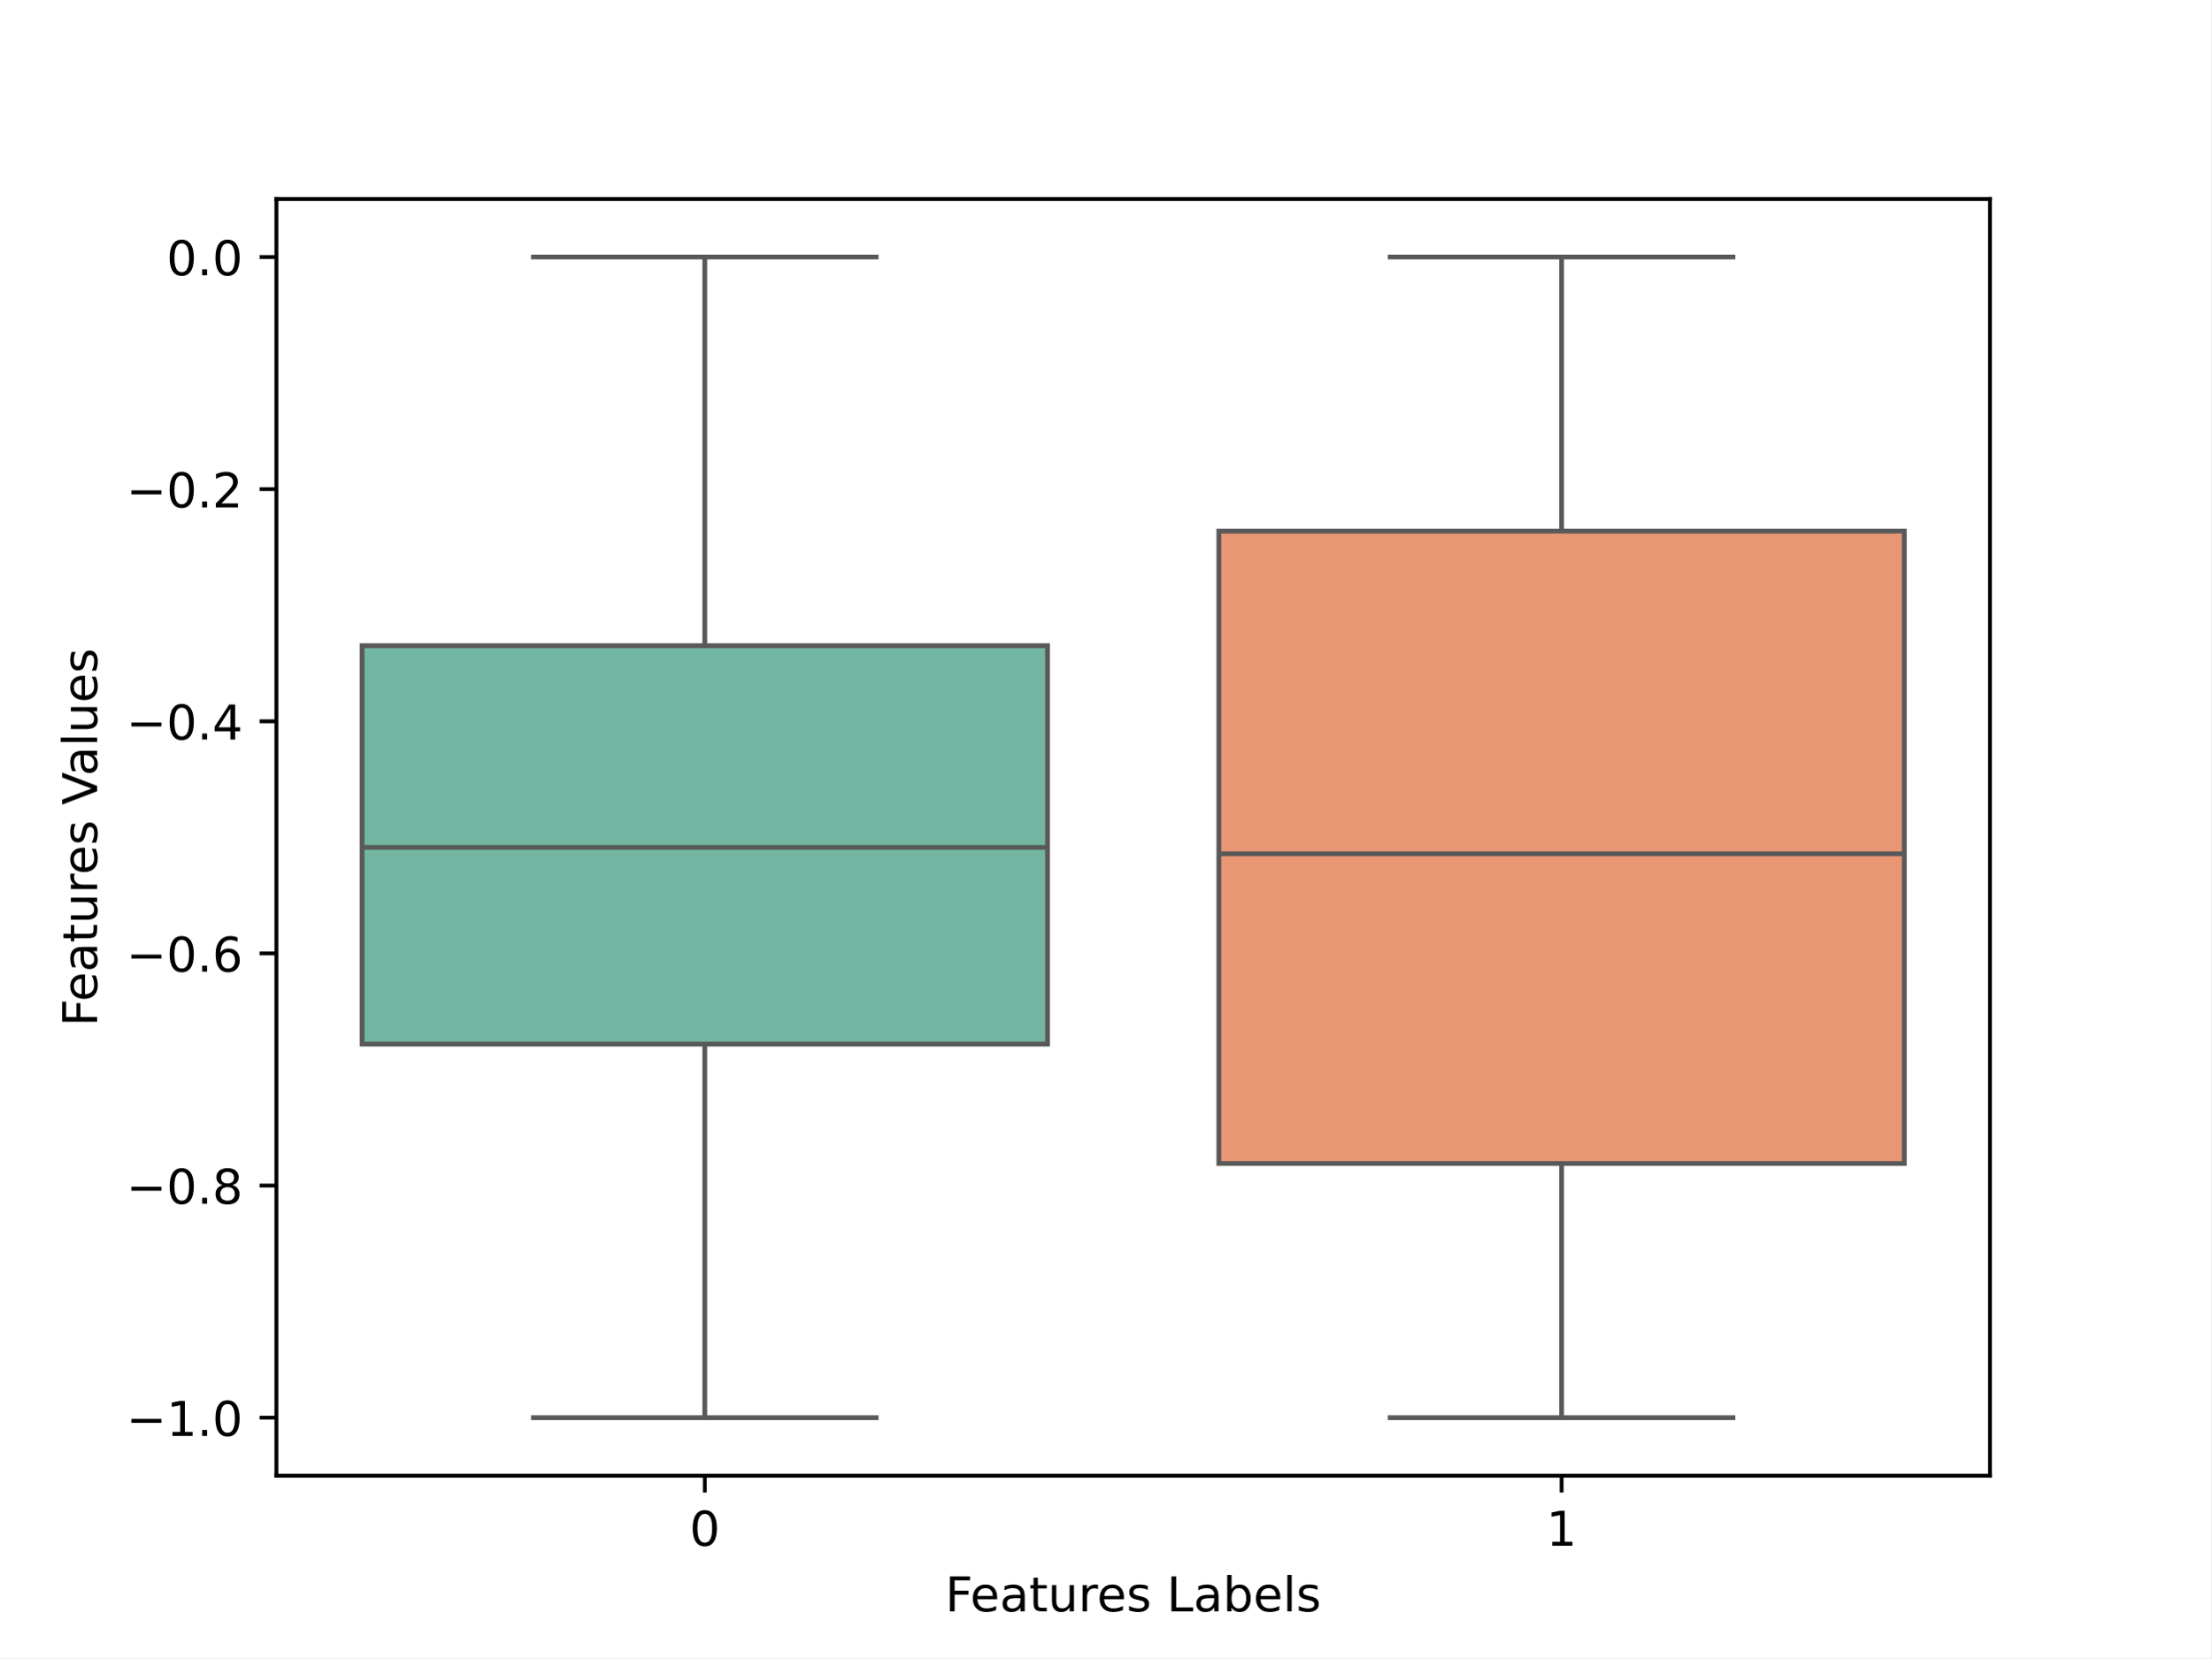
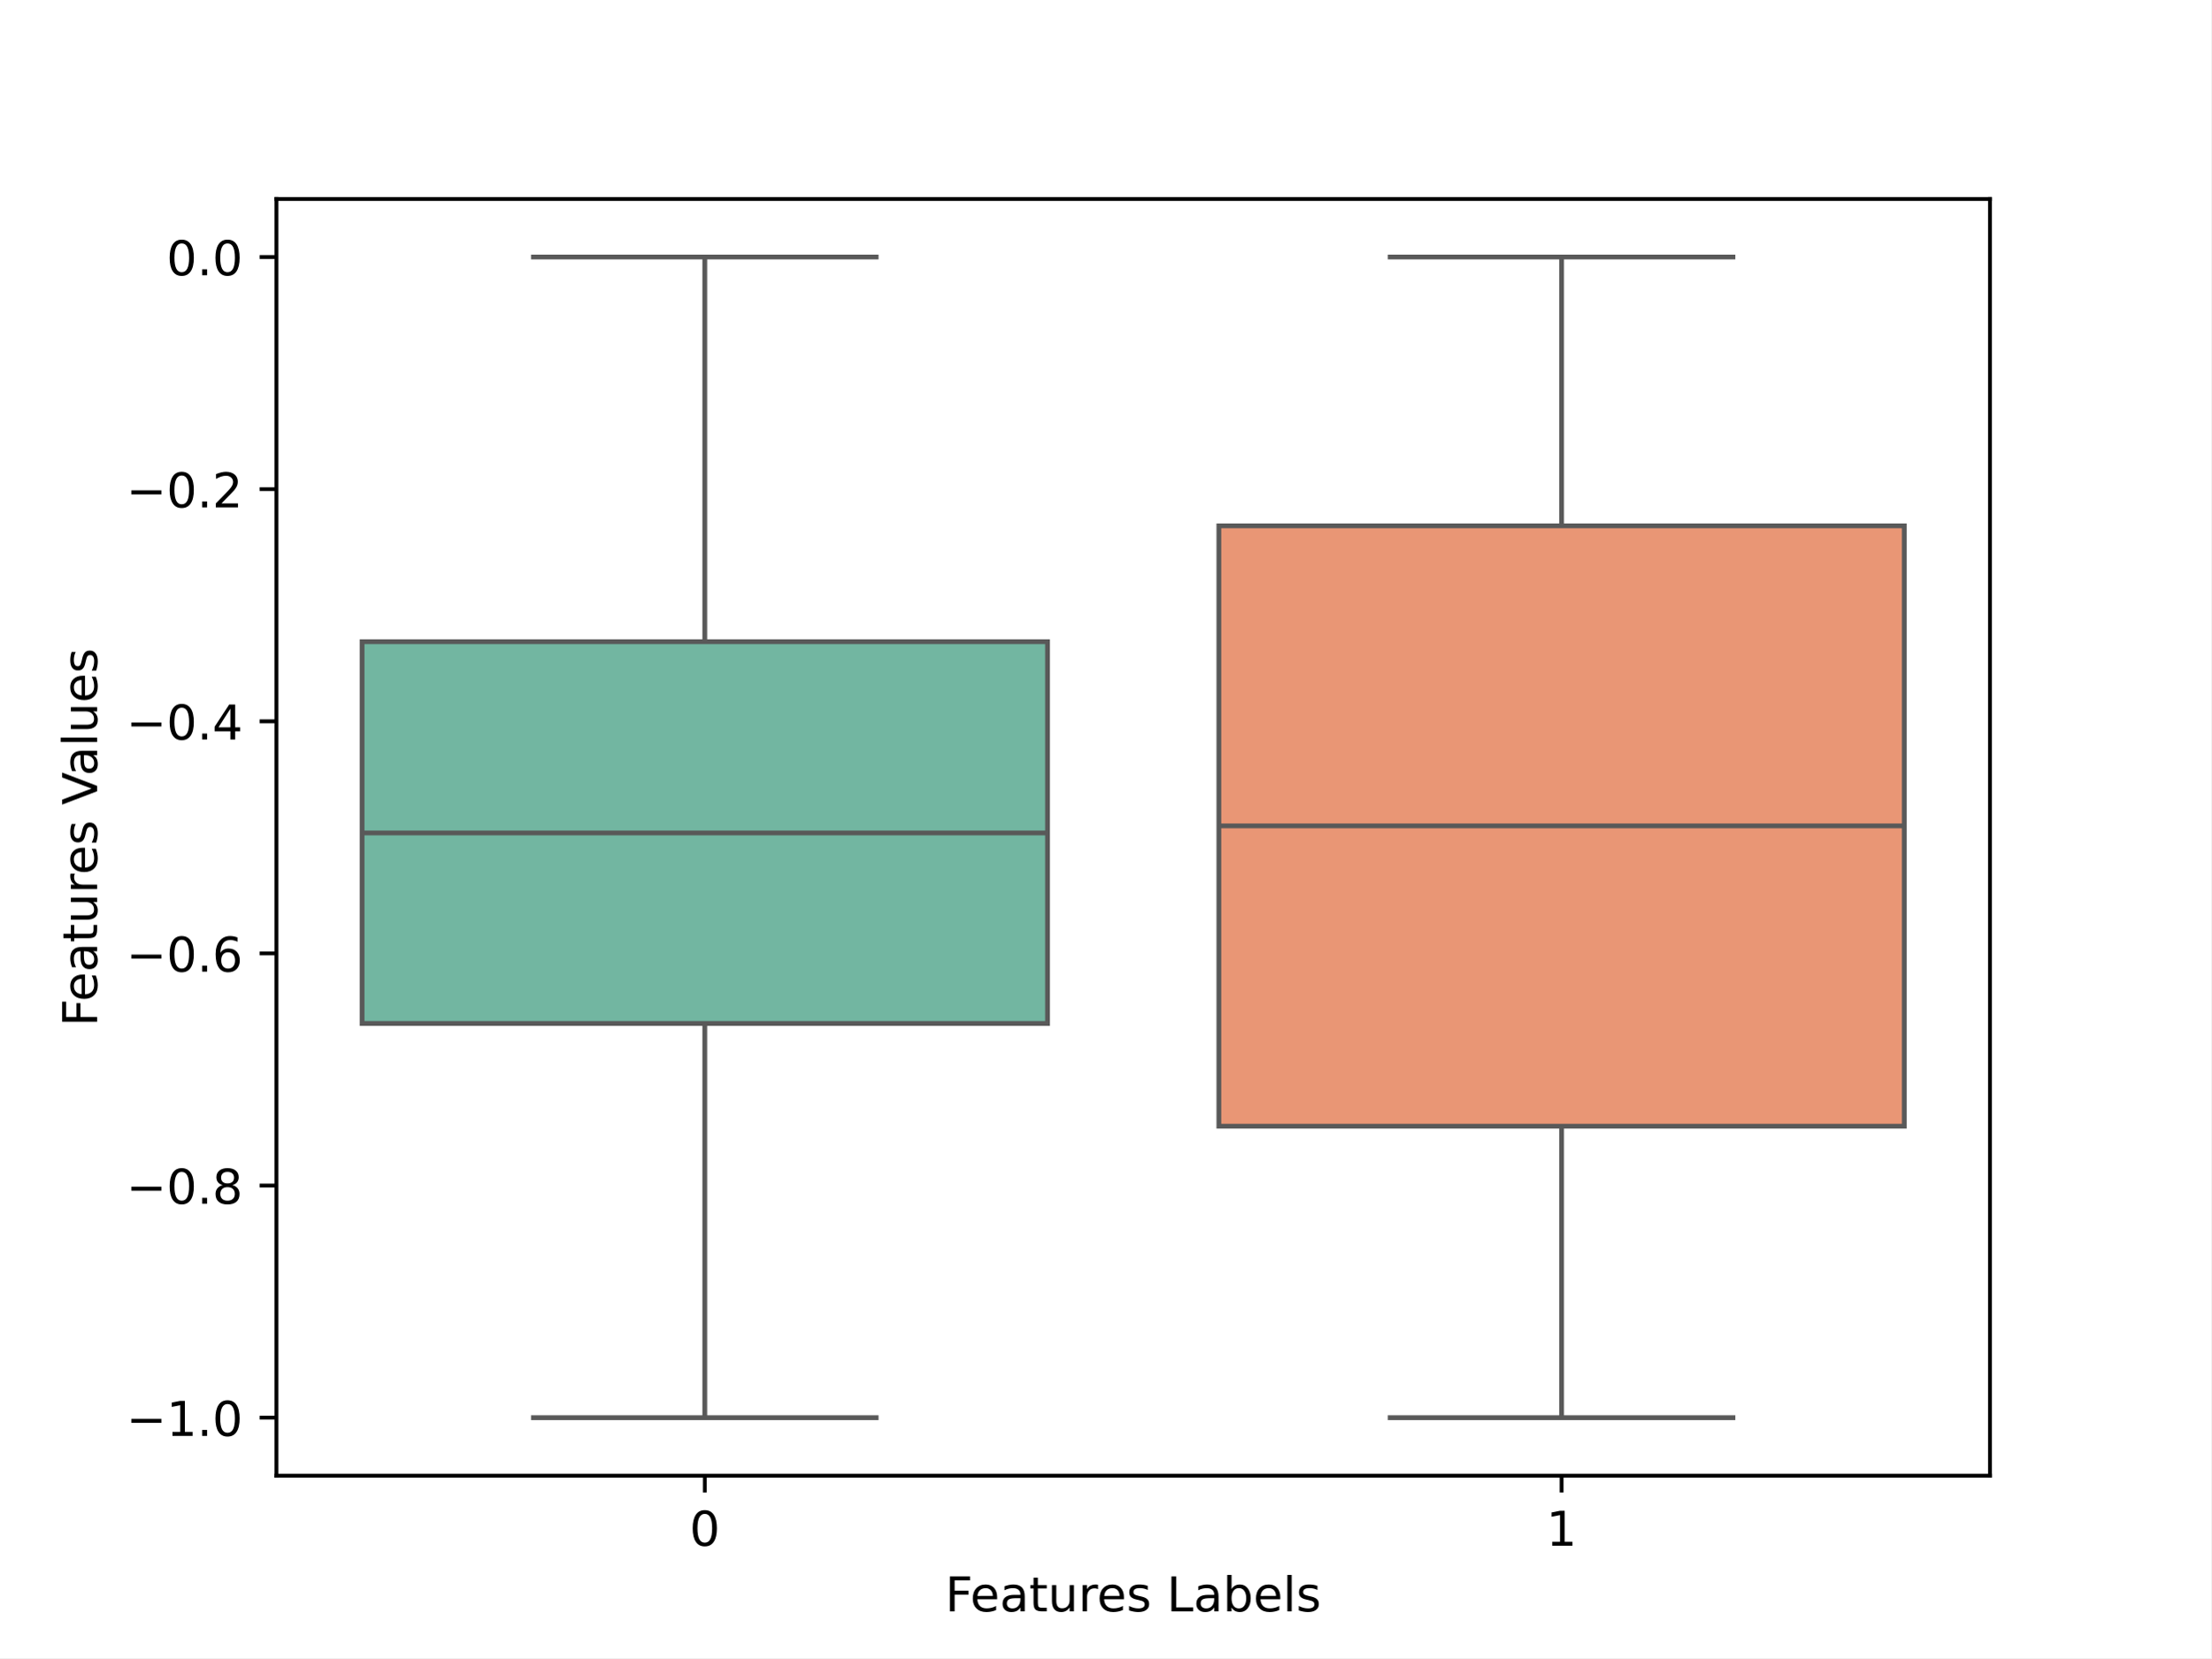
<svg xmlns="http://www.w3.org/2000/svg" xmlns:xlink="http://www.w3.org/1999/xlink" width="460.8pt" height="345.6pt" viewBox="0 0 460.8 345.6" version="1.1">
  <defs>
    <style type="text/css">*{stroke-linejoin: round; stroke-linecap: butt}</style>
  </defs>
  <g id="figure_1">
    <g id="patch_1">
      <path d="M 0 345.6  L 460.8 345.6  L 460.8 0  L 0 0  z " style="fill: #ffffff" />
    </g>
    <g id="axes_1">
      <g id="patch_2">
        <path d="M 57.6 307.584  L 414.72 307.584  L 414.72 41.472  L 57.6 41.472  z " style="fill: #ffffff" />
      </g>
      <g id="matplotlib.axis_1">
        <g id="xtick_1">
          <g id="line2d_1">
            <defs>
-               <path id="m229f55053c" d="M 0 0  L 0 3.5  " style="stroke: #000000; stroke-width: 0.8" />
-             </defs>
-             <g>
-               <use xlink:href="#m229f55053c" x="146.88" y="307.584" style="stroke: #000000; stroke-width: 0.8" />
+               <path id="ma2bc32fc75" d="M 0 0  L 0 3.5  " style="stroke: #000000; stroke-width: 0.8" />
+             </defs>
+             <g>
+               <use xlink:href="#ma2bc32fc75" x="146.88" y="307.584" style="stroke: #000000; stroke-width: 0.8" />
            </g>
          </g>
          <g id="text_1">
            <g transform="translate(143.6987 322.1824) scale(0.1 -0.1)">
              <defs>
                <path id="DejaVuSans-30" d="M 2034 4250  Q 1547 4250 1301 3770  Q 1056 3291 1056 2328  Q 1056 1369 1301 889  Q 1547 409 2034 409  Q 2525 409 2770 889  Q 3016 1369 3016 2328  Q 3016 3291 2770 3770  Q 2525 4250 2034 4250  z M 2034 4750  Q 2819 4750 3233 4129  Q 3647 3509 3647 2328  Q 3647 1150 3233 529  Q 2819 -91 2034 -91  Q 1250 -91 836 529  Q 422 1150 422 2328  Q 422 3509 836 4129  Q 1250 4750 2034 4750  z " transform="scale(0.015625)" />
              </defs>
              <use xlink:href="#DejaVuSans-30" />
            </g>
          </g>
        </g>
        <g id="xtick_2">
          <g id="line2d_2">
            <g>
-               <use xlink:href="#m229f55053c" x="325.44" y="307.584" style="stroke: #000000; stroke-width: 0.8" />
+               <use xlink:href="#ma2bc32fc75" x="325.44" y="307.584" style="stroke: #000000; stroke-width: 0.8" />
            </g>
          </g>
          <g id="text_2">
            <g transform="translate(322.2588 322.1824) scale(0.1 -0.1)">
              <defs>
                <path id="DejaVuSans-31" d="M 794 531  L 1825 531  L 1825 4091  L 703 3866  L 703 4441  L 1819 4666  L 2450 4666  L 2450 531  L 3481 531  L 3481 0  L 794 0  L 794 531  z " transform="scale(0.015625)" />
              </defs>
              <use xlink:href="#DejaVuSans-31" />
            </g>
          </g>
        </g>
        <g id="text_3">
          <g transform="translate(196.9819 335.8606) scale(0.1 -0.1)">
            <defs>
              <path id="DejaVuSans-46" d="M 628 4666  L 3309 4666  L 3309 4134  L 1259 4134  L 1259 2759  L 3109 2759  L 3109 2228  L 1259 2228  L 1259 0  L 628 0  L 628 4666  z " transform="scale(0.015625)" />
              <path id="DejaVuSans-65" d="M 3597 1894  L 3597 1613  L 953 1613  Q 991 1019 1311 708  Q 1631 397 2203 397  Q 2534 397 2845 478  Q 3156 559 3463 722  L 3463 178  Q 3153 47 2828 -22  Q 2503 -91 2169 -91  Q 1331 -91 842 396  Q 353 884 353 1716  Q 353 2575 817 3079  Q 1281 3584 2069 3584  Q 2775 3584 3186 3129  Q 3597 2675 3597 1894  z M 3022 2063  Q 3016 2534 2758 2815  Q 2500 3097 2075 3097  Q 1594 3097 1305 2825  Q 1016 2553 972 2059  L 3022 2063  z " transform="scale(0.015625)" />
              <path id="DejaVuSans-61" d="M 2194 1759  Q 1497 1759 1228 1600  Q 959 1441 959 1056  Q 959 750 1161 570  Q 1363 391 1709 391  Q 2188 391 2477 730  Q 2766 1069 2766 1631  L 2766 1759  L 2194 1759  z M 3341 1997  L 3341 0  L 2766 0  L 2766 531  Q 2569 213 2275 61  Q 1981 -91 1556 -91  Q 1019 -91 701 211  Q 384 513 384 1019  Q 384 1609 779 1909  Q 1175 2209 1959 2209  L 2766 2209  L 2766 2266  Q 2766 2663 2505 2880  Q 2244 3097 1772 3097  Q 1472 3097 1187 3025  Q 903 2953 641 2809  L 641 3341  Q 956 3463 1253 3523  Q 1550 3584 1831 3584  Q 2591 3584 2966 3190  Q 3341 2797 3341 1997  z " transform="scale(0.015625)" />
              <path id="DejaVuSans-74" d="M 1172 4494  L 1172 3500  L 2356 3500  L 2356 3053  L 1172 3053  L 1172 1153  Q 1172 725 1289 603  Q 1406 481 1766 481  L 2356 481  L 2356 0  L 1766 0  Q 1100 0 847 248  Q 594 497 594 1153  L 594 3053  L 172 3053  L 172 3500  L 594 3500  L 594 4494  L 1172 4494  z " transform="scale(0.015625)" />
              <path id="DejaVuSans-75" d="M 544 1381  L 544 3500  L 1119 3500  L 1119 1403  Q 1119 906 1312 657  Q 1506 409 1894 409  Q 2359 409 2629 706  Q 2900 1003 2900 1516  L 2900 3500  L 3475 3500  L 3475 0  L 2900 0  L 2900 538  Q 2691 219 2414 64  Q 2138 -91 1772 -91  Q 1169 -91 856 284  Q 544 659 544 1381  z M 1991 3584  L 1991 3584  z " transform="scale(0.015625)" />
              <path id="DejaVuSans-72" d="M 2631 2963  Q 2534 3019 2420 3045  Q 2306 3072 2169 3072  Q 1681 3072 1420 2755  Q 1159 2438 1159 1844  L 1159 0  L 581 0  L 581 3500  L 1159 3500  L 1159 2956  Q 1341 3275 1631 3429  Q 1922 3584 2338 3584  Q 2397 3584 2469 3576  Q 2541 3569 2628 3553  L 2631 2963  z " transform="scale(0.015625)" />
              <path id="DejaVuSans-73" d="M 2834 3397  L 2834 2853  Q 2591 2978 2328 3040  Q 2066 3103 1784 3103  Q 1356 3103 1142 2972  Q 928 2841 928 2578  Q 928 2378 1081 2264  Q 1234 2150 1697 2047  L 1894 2003  Q 2506 1872 2764 1633  Q 3022 1394 3022 966  Q 3022 478 2636 193  Q 2250 -91 1575 -91  Q 1294 -91 989 -36  Q 684 19 347 128  L 347 722  Q 666 556 975 473  Q 1284 391 1588 391  Q 1994 391 2212 530  Q 2431 669 2431 922  Q 2431 1156 2273 1281  Q 2116 1406 1581 1522  L 1381 1569  Q 847 1681 609 1914  Q 372 2147 372 2553  Q 372 3047 722 3315  Q 1072 3584 1716 3584  Q 2034 3584 2315 3537  Q 2597 3491 2834 3397  z " transform="scale(0.015625)" />
              <path id="DejaVuSans-20" transform="scale(0.015625)" />
              <path id="DejaVuSans-4c" d="M 628 4666  L 1259 4666  L 1259 531  L 3531 531  L 3531 0  L 628 0  L 628 4666  z " transform="scale(0.015625)" />
              <path id="DejaVuSans-62" d="M 3116 1747  Q 3116 2381 2855 2742  Q 2594 3103 2138 3103  Q 1681 3103 1420 2742  Q 1159 2381 1159 1747  Q 1159 1113 1420 752  Q 1681 391 2138 391  Q 2594 391 2855 752  Q 3116 1113 3116 1747  z M 1159 2969  Q 1341 3281 1617 3432  Q 1894 3584 2278 3584  Q 2916 3584 3314 3078  Q 3713 2572 3713 1747  Q 3713 922 3314 415  Q 2916 -91 2278 -91  Q 1894 -91 1617 61  Q 1341 213 1159 525  L 1159 0  L 581 0  L 581 4863  L 1159 4863  L 1159 2969  z " transform="scale(0.015625)" />
              <path id="DejaVuSans-6c" d="M 603 4863  L 1178 4863  L 1178 0  L 603 0  L 603 4863  z " transform="scale(0.015625)" />
            </defs>
            <use xlink:href="#DejaVuSans-46" />
            <use xlink:href="#DejaVuSans-65" x="52.02" />
            <use xlink:href="#DejaVuSans-61" x="113.543" />
            <use xlink:href="#DejaVuSans-74" x="174.822" />
            <use xlink:href="#DejaVuSans-75" x="214.031" />
            <use xlink:href="#DejaVuSans-72" x="277.41" />
            <use xlink:href="#DejaVuSans-65" x="316.273" />
            <use xlink:href="#DejaVuSans-73" x="377.797" />
            <use xlink:href="#DejaVuSans-20" x="429.896" />
            <use xlink:href="#DejaVuSans-4c" x="461.684" />
            <use xlink:href="#DejaVuSans-61" x="517.396" />
            <use xlink:href="#DejaVuSans-62" x="578.676" />
            <use xlink:href="#DejaVuSans-65" x="642.152" />
            <use xlink:href="#DejaVuSans-6c" x="703.676" />
            <use xlink:href="#DejaVuSans-73" x="731.459" />
          </g>
        </g>
      </g>
      <g id="matplotlib.axis_2">
        <g id="ytick_1">
          <g id="line2d_3">
            <defs>
-               <path id="mfb1926a81e" d="M 0 0  L -3.5 0  " style="stroke: #000000; stroke-width: 0.8" />
-             </defs>
-             <g>
-               <use xlink:href="#mfb1926a81e" x="57.6" y="295.488" style="stroke: #000000; stroke-width: 0.8" />
+               <path id="mf4ec0dc938" d="M 0 0  L -3.5 0  " style="stroke: #000000; stroke-width: 0.8" />
+             </defs>
+             <g>
+               <use xlink:href="#mf4ec0dc938" x="57.6" y="295.488" style="stroke: #000000; stroke-width: 0.8" />
            </g>
          </g>
          <g id="text_4">
            <g transform="translate(26.31719 299.2872) scale(0.1 -0.1)">
              <defs>
                <path id="DejaVuSans-2212" d="M 678 2272  L 4684 2272  L 4684 1741  L 678 1741  L 678 2272  z " transform="scale(0.015625)" />
                <path id="DejaVuSans-2e" d="M 684 794  L 1344 794  L 1344 0  L 684 0  L 684 794  z " transform="scale(0.015625)" />
              </defs>
              <use xlink:href="#DejaVuSans-2212" />
              <use xlink:href="#DejaVuSans-31" x="83.789" />
              <use xlink:href="#DejaVuSans-2e" x="147.412" />
              <use xlink:href="#DejaVuSans-30" x="179.199" />
            </g>
          </g>
        </g>
        <g id="ytick_2">
          <g id="line2d_4">
            <g>
-               <use xlink:href="#mfb1926a81e" x="57.6" y="247.104" style="stroke: #000000; stroke-width: 0.8" />
+               <use xlink:href="#mf4ec0dc938" x="57.6" y="247.104" style="stroke: #000000; stroke-width: 0.8" />
            </g>
          </g>
          <g id="text_5">
            <g transform="translate(26.31719 250.9032) scale(0.1 -0.1)">
              <defs>
                <path id="DejaVuSans-38" d="M 2034 2216  Q 1584 2216 1326 1975  Q 1069 1734 1069 1313  Q 1069 891 1326 650  Q 1584 409 2034 409  Q 2484 409 2743 651  Q 3003 894 3003 1313  Q 3003 1734 2745 1975  Q 2488 2216 2034 2216  z M 1403 2484  Q 997 2584 770 2862  Q 544 3141 544 3541  Q 544 4100 942 4425  Q 1341 4750 2034 4750  Q 2731 4750 3128 4425  Q 3525 4100 3525 3541  Q 3525 3141 3298 2862  Q 3072 2584 2669 2484  Q 3125 2378 3379 2068  Q 3634 1759 3634 1313  Q 3634 634 3220 271  Q 2806 -91 2034 -91  Q 1263 -91 848 271  Q 434 634 434 1313  Q 434 1759 690 2068  Q 947 2378 1403 2484  z M 1172 3481  Q 1172 3119 1398 2916  Q 1625 2713 2034 2713  Q 2441 2713 2670 2916  Q 2900 3119 2900 3481  Q 2900 3844 2670 4047  Q 2441 4250 2034 4250  Q 1625 4250 1398 4047  Q 1172 3844 1172 3481  z " transform="scale(0.015625)" />
              </defs>
              <use xlink:href="#DejaVuSans-2212" />
              <use xlink:href="#DejaVuSans-30" x="83.789" />
              <use xlink:href="#DejaVuSans-2e" x="147.412" />
              <use xlink:href="#DejaVuSans-38" x="179.199" />
            </g>
          </g>
        </g>
        <g id="ytick_3">
          <g id="line2d_5">
            <g>
-               <use xlink:href="#mfb1926a81e" x="57.6" y="198.72" style="stroke: #000000; stroke-width: 0.8" />
+               <use xlink:href="#mf4ec0dc938" x="57.6" y="198.72" style="stroke: #000000; stroke-width: 0.8" />
            </g>
          </g>
          <g id="text_6">
            <g transform="translate(26.31719 202.5192) scale(0.1 -0.1)">
              <defs>
                <path id="DejaVuSans-36" d="M 2113 2584  Q 1688 2584 1439 2293  Q 1191 2003 1191 1497  Q 1191 994 1439 701  Q 1688 409 2113 409  Q 2538 409 2786 701  Q 3034 994 3034 1497  Q 3034 2003 2786 2293  Q 2538 2584 2113 2584  z M 3366 4563  L 3366 3988  Q 3128 4100 2886 4159  Q 2644 4219 2406 4219  Q 1781 4219 1451 3797  Q 1122 3375 1075 2522  Q 1259 2794 1537 2939  Q 1816 3084 2150 3084  Q 2853 3084 3261 2657  Q 3669 2231 3669 1497  Q 3669 778 3244 343  Q 2819 -91 2113 -91  Q 1303 -91 875 529  Q 447 1150 447 2328  Q 447 3434 972 4092  Q 1497 4750 2381 4750  Q 2619 4750 2861 4703  Q 3103 4656 3366 4563  z " transform="scale(0.015625)" />
              </defs>
              <use xlink:href="#DejaVuSans-2212" />
              <use xlink:href="#DejaVuSans-30" x="83.789" />
              <use xlink:href="#DejaVuSans-2e" x="147.412" />
              <use xlink:href="#DejaVuSans-36" x="179.199" />
            </g>
          </g>
        </g>
        <g id="ytick_4">
          <g id="line2d_6">
            <g>
-               <use xlink:href="#mfb1926a81e" x="57.6" y="150.336" style="stroke: #000000; stroke-width: 0.8" />
+               <use xlink:href="#mf4ec0dc938" x="57.6" y="150.336" style="stroke: #000000; stroke-width: 0.8" />
            </g>
          </g>
          <g id="text_7">
            <g transform="translate(26.31719 154.1352) scale(0.1 -0.1)">
              <defs>
                <path id="DejaVuSans-34" d="M 2419 4116  L 825 1625  L 2419 1625  L 2419 4116  z M 2253 4666  L 3047 4666  L 3047 1625  L 3713 1625  L 3713 1100  L 3047 1100  L 3047 0  L 2419 0  L 2419 1100  L 313 1100  L 313 1709  L 2253 4666  z " transform="scale(0.015625)" />
              </defs>
              <use xlink:href="#DejaVuSans-2212" />
              <use xlink:href="#DejaVuSans-30" x="83.789" />
              <use xlink:href="#DejaVuSans-2e" x="147.412" />
              <use xlink:href="#DejaVuSans-34" x="179.199" />
            </g>
          </g>
        </g>
        <g id="ytick_5">
          <g id="line2d_7">
            <g>
-               <use xlink:href="#mfb1926a81e" x="57.6" y="101.952" style="stroke: #000000; stroke-width: 0.8" />
+               <use xlink:href="#mf4ec0dc938" x="57.6" y="101.952" style="stroke: #000000; stroke-width: 0.8" />
            </g>
          </g>
          <g id="text_8">
            <g transform="translate(26.31719 105.7512) scale(0.1 -0.1)">
              <defs>
                <path id="DejaVuSans-32" d="M 1228 531  L 3431 531  L 3431 0  L 469 0  L 469 531  Q 828 903 1448 1529  Q 2069 2156 2228 2338  Q 2531 2678 2651 2914  Q 2772 3150 2772 3378  Q 2772 3750 2511 3984  Q 2250 4219 1831 4219  Q 1534 4219 1204 4116  Q 875 4013 500 3803  L 500 4441  Q 881 4594 1212 4672  Q 1544 4750 1819 4750  Q 2544 4750 2975 4387  Q 3406 4025 3406 3419  Q 3406 3131 3298 2873  Q 3191 2616 2906 2266  Q 2828 2175 2409 1742  Q 1991 1309 1228 531  z " transform="scale(0.015625)" />
              </defs>
              <use xlink:href="#DejaVuSans-2212" />
              <use xlink:href="#DejaVuSans-30" x="83.789" />
              <use xlink:href="#DejaVuSans-2e" x="147.412" />
              <use xlink:href="#DejaVuSans-32" x="179.199" />
            </g>
          </g>
        </g>
        <g id="ytick_6">
          <g id="line2d_8">
            <g>
-               <use xlink:href="#mfb1926a81e" x="57.6" y="53.568" style="stroke: #000000; stroke-width: 0.8" />
+               <use xlink:href="#mf4ec0dc938" x="57.6" y="53.568" style="stroke: #000000; stroke-width: 0.8" />
            </g>
          </g>
          <g id="text_9">
            <g transform="translate(34.69687 57.36722) scale(0.1 -0.1)">
              <use xlink:href="#DejaVuSans-30" />
              <use xlink:href="#DejaVuSans-2e" x="63.623" />
              <use xlink:href="#DejaVuSans-30" x="95.41" />
            </g>
          </g>
        </g>
        <g id="text_10">
          <g transform="translate(20.2375 213.9475) rotate(-90) scale(0.1 -0.1)">
            <defs>
              <path id="DejaVuSans-56" d="M 1831 0  L 50 4666  L 709 4666  L 2188 738  L 3669 4666  L 4325 4666  L 2547 0  L 1831 0  z " transform="scale(0.015625)" />
            </defs>
            <use xlink:href="#DejaVuSans-46" />
            <use xlink:href="#DejaVuSans-65" x="52.02" />
            <use xlink:href="#DejaVuSans-61" x="113.543" />
            <use xlink:href="#DejaVuSans-74" x="174.822" />
            <use xlink:href="#DejaVuSans-75" x="214.031" />
            <use xlink:href="#DejaVuSans-72" x="277.41" />
            <use xlink:href="#DejaVuSans-65" x="316.273" />
            <use xlink:href="#DejaVuSans-73" x="377.797" />
            <use xlink:href="#DejaVuSans-20" x="429.896" />
            <use xlink:href="#DejaVuSans-56" x="461.684" />
            <use xlink:href="#DejaVuSans-61" x="522.342" />
            <use xlink:href="#DejaVuSans-6c" x="583.621" />
            <use xlink:href="#DejaVuSans-75" x="611.404" />
            <use xlink:href="#DejaVuSans-65" x="674.783" />
            <use xlink:href="#DejaVuSans-73" x="736.307" />
          </g>
        </g>
      </g>
      <g id="patch_3">
-         <path d="M 75.456 217.62  L 218.304 217.62  L 218.304 134.582  L 75.456 134.582  L 75.456 217.62  z " clip-path="url(#p020fffd5a8)" style="fill: #72b6a1; stroke: #595959; stroke-linejoin: miter" />
+         <path d="M 75.456 213.325  L 218.304 213.325  L 218.304 133.749  L 75.456 133.749  L 75.456 213.325  z " clip-path="url(#p0311d0bd2e)" style="fill: #72b6a1; stroke: #595959; stroke-linejoin: miter" />
      </g>
      <g id="line2d_9">
-         <path d="M 146.88 217.62  L 146.88 295.488  " clip-path="url(#p020fffd5a8)" style="fill: none; stroke: #595959" />
+         <path d="M 146.88 213.325  L 146.88 295.488  " clip-path="url(#p0311d0bd2e)" style="fill: none; stroke: #595959" />
      </g>
      <g id="line2d_10">
-         <path d="M 146.88 134.582  L 146.88 53.568  " clip-path="url(#p020fffd5a8)" style="fill: none; stroke: #595959" />
+         <path d="M 146.88 133.749  L 146.88 53.568  " clip-path="url(#p0311d0bd2e)" style="fill: none; stroke: #595959" />
      </g>
      <g id="line2d_11">
-         <path d="M 111.168 295.488  L 182.592 295.488  " clip-path="url(#p020fffd5a8)" style="fill: none; stroke: #595959; stroke-linecap: square" />
+         <path d="M 111.168 295.488  L 182.592 295.488  " clip-path="url(#p0311d0bd2e)" style="fill: none; stroke: #595959; stroke-linecap: square" />
      </g>
      <g id="line2d_12">
-         <path d="M 111.168 53.568  L 182.592 53.568  " clip-path="url(#p020fffd5a8)" style="fill: none; stroke: #595959; stroke-linecap: square" />
+         <path d="M 111.168 53.568  L 182.592 53.568  " clip-path="url(#p0311d0bd2e)" style="fill: none; stroke: #595959; stroke-linecap: square" />
      </g>
      <g id="line2d_13" />
      <g id="patch_4">
-         <path d="M 254.016 242.51  L 396.864 242.51  L 396.864 110.702  L 254.016 110.702  L 254.016 242.51  z " clip-path="url(#p020fffd5a8)" style="fill: #e99675; stroke: #595959; stroke-linejoin: miter" />
+         <path d="M 254.016 234.733  L 396.864 234.733  L 396.864 109.603  L 254.016 109.603  L 254.016 234.733  z " clip-path="url(#p0311d0bd2e)" style="fill: #e99675; stroke: #595959; stroke-linejoin: miter" />
      </g>
      <g id="line2d_14">
-         <path d="M 325.44 242.51  L 325.44 295.488  " clip-path="url(#p020fffd5a8)" style="fill: none; stroke: #595959" />
+         <path d="M 325.44 234.733  L 325.44 295.488  " clip-path="url(#p0311d0bd2e)" style="fill: none; stroke: #595959" />
      </g>
      <g id="line2d_15">
-         <path d="M 325.44 110.702  L 325.44 53.568  " clip-path="url(#p020fffd5a8)" style="fill: none; stroke: #595959" />
+         <path d="M 325.44 109.603  L 325.44 53.568  " clip-path="url(#p0311d0bd2e)" style="fill: none; stroke: #595959" />
      </g>
      <g id="line2d_16">
-         <path d="M 289.728 295.488  L 361.152 295.488  " clip-path="url(#p020fffd5a8)" style="fill: none; stroke: #595959; stroke-linecap: square" />
+         <path d="M 289.728 295.488  L 361.152 295.488  " clip-path="url(#p0311d0bd2e)" style="fill: none; stroke: #595959; stroke-linecap: square" />
      </g>
      <g id="line2d_17">
-         <path d="M 289.728 53.568  L 361.152 53.568  " clip-path="url(#p020fffd5a8)" style="fill: none; stroke: #595959; stroke-linecap: square" />
+         <path d="M 289.728 53.568  L 361.152 53.568  " clip-path="url(#p0311d0bd2e)" style="fill: none; stroke: #595959; stroke-linecap: square" />
      </g>
      <g id="line2d_18" />
      <g id="line2d_19">
-         <path d="M 75.456 176.618  L 218.304 176.618  " clip-path="url(#p020fffd5a8)" style="fill: none; stroke: #595959" />
+         <path d="M 75.456 173.614  L 218.304 173.614  " clip-path="url(#p0311d0bd2e)" style="fill: none; stroke: #595959" />
      </g>
      <g id="line2d_20">
-         <path d="M 254.016 177.962  L 396.864 177.962  " clip-path="url(#p020fffd5a8)" style="fill: none; stroke: #595959" />
+         <path d="M 254.016 172.137  L 396.864 172.137  " clip-path="url(#p0311d0bd2e)" style="fill: none; stroke: #595959" />
      </g>
      <g id="patch_5">
        <path d="M 57.6 307.584  L 57.6 41.472  " style="fill: none; stroke: #000000; stroke-width: 0.8; stroke-linejoin: miter; stroke-linecap: square" />
      </g>
      <g id="patch_6">
        <path d="M 414.72 307.584  L 414.72 41.472  " style="fill: none; stroke: #000000; stroke-width: 0.8; stroke-linejoin: miter; stroke-linecap: square" />
      </g>
      <g id="patch_7">
        <path d="M 57.6 307.584  L 414.72 307.584  " style="fill: none; stroke: #000000; stroke-width: 0.8; stroke-linejoin: miter; stroke-linecap: square" />
      </g>
      <g id="patch_8">
        <path d="M 57.6 41.472  L 414.72 41.472  " style="fill: none; stroke: #000000; stroke-width: 0.8; stroke-linejoin: miter; stroke-linecap: square" />
      </g>
    </g>
  </g>
  <defs>
-     <clipPath id="p020fffd5a8">
+     <clipPath id="p0311d0bd2e">
      <rect x="57.6" y="41.472" width="357.12" height="266.112" />
    </clipPath>
  </defs>
</svg>
